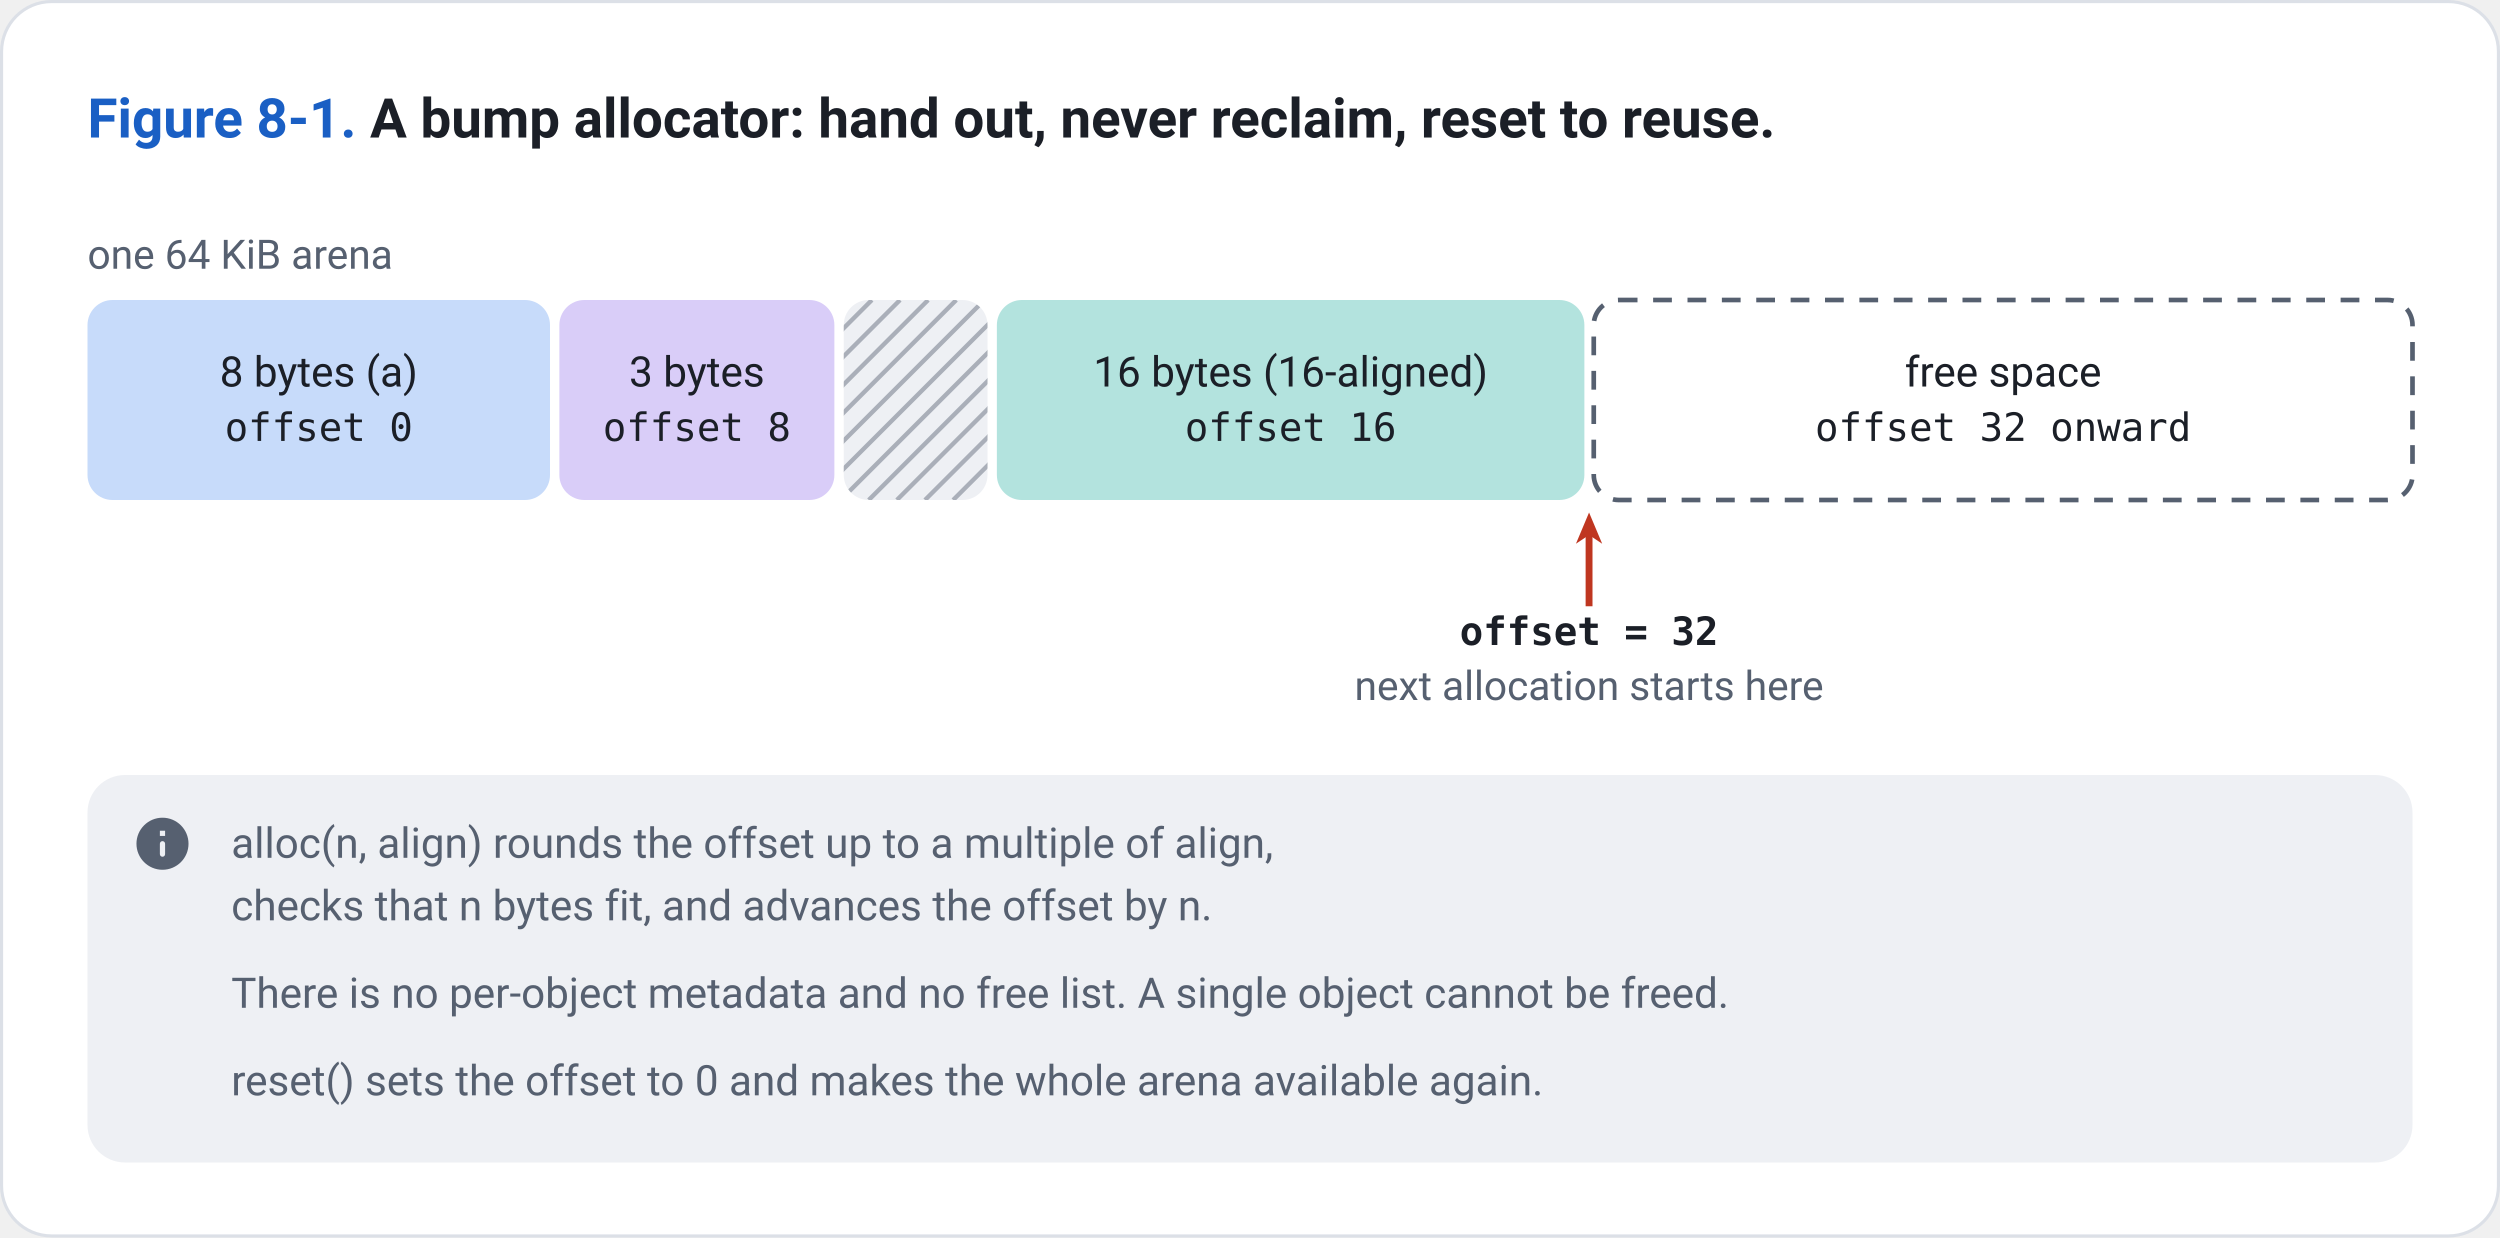
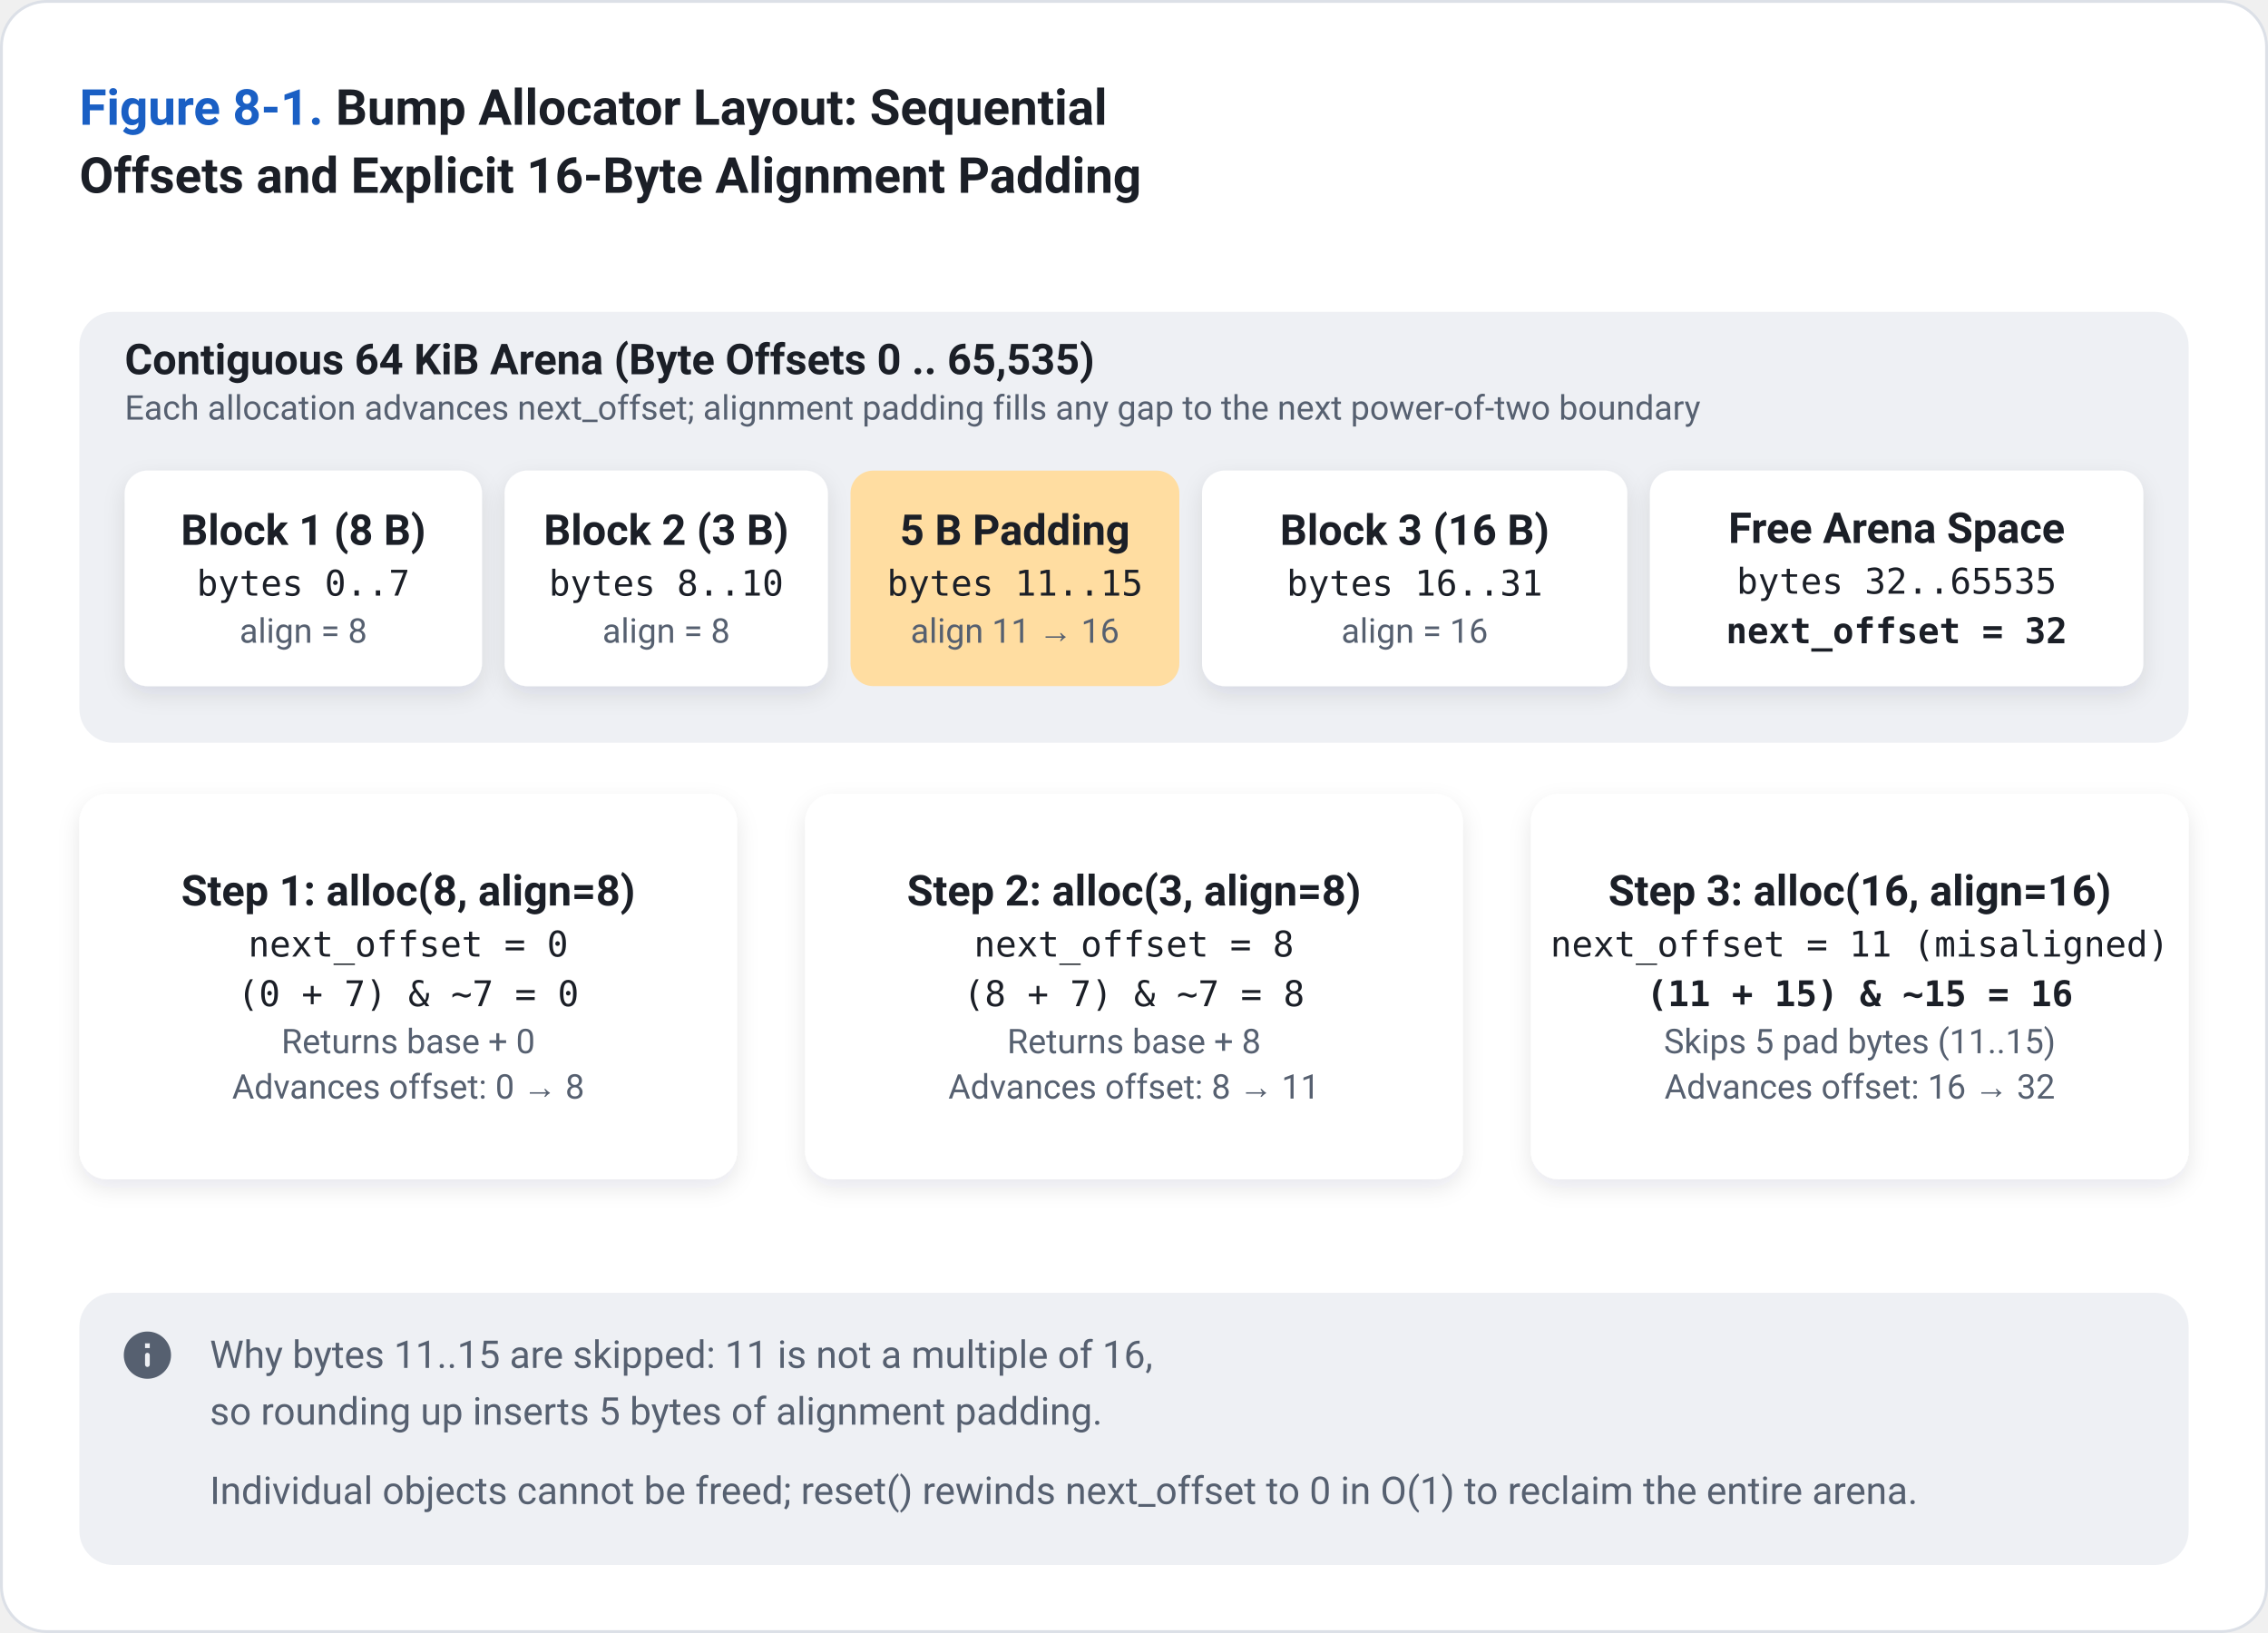
- <svg xmlns="http://www.w3.org/2000/svg" viewBox="0 0 800 396" width="800" height="396">
+ <svg xmlns="http://www.w3.org/2000/svg" viewBox="0 0 800 576" width="800" height="576">
  <style>
    text { font-family: -apple-system, BlinkMacSystemFont, "Segoe UI", Roboto, "Helvetica Neue", Arial, sans-serif; fill: #1B1F27; }
    .paper { fill: #FFFFFF; }
    .frame { fill: #FFFFFF; stroke: #DCE0E7; stroke-width: 1; }
    .card { fill: #FFFFFF; }
    .hair { stroke: #DCE0E7; stroke-width: 1.2; fill: none; }
    .muted { fill: #566070; }
    .ink { fill: #1B1F27; }
    .title { font-size: 17.5px; font-weight: 650; }
    .head { font-size: 15.5px; font-weight: 650; }
    .name { font-size: 15px; font-weight: 650; }
    .body { font-size: 13.5px; }
    .sub { font-size: 13px; }
    .mono { font-size: 12.5px; font-family: "SF Mono", SFMono-Regular, ui-monospace, Menlo, Consolas, monospace; }
    .monob { font-size: 12.5px; font-weight: 650; font-family: "SF Mono", SFMono-Regular, ui-monospace, Menlo, Consolas, monospace; }
    .small { font-size: 12px; }
    .note { font-size: 13.5px; }
    .noteb { font-size: 13.5px; font-weight: 650; }
    .sub, .small, .note { fill: #566070; }
    .c-blue { fill: #E6EFFD; }
    .m-blue { fill: #C7DBFA; }
    .a-blue { fill: #1A5FC4; }
    .t-blue { fill: #1A5FC4; }
    .w-blue { stroke: #1A5FC4; fill: none; stroke-linecap: butt; stroke-linejoin: round; }
    .o-blue { stroke: #1A5FC4; fill: none; stroke-width: 1.5; }
    .h-blue { stroke: #1A5FC4; stroke-width: 1.4; }
    .c-green { fill: #E2F4E7; }
    .m-green { fill: #BEE5C9; }
    .a-green { fill: #1B7A3A; }
    .t-green { fill: #1B7A3A; }
    .w-green { stroke: #1B7A3A; fill: none; stroke-linecap: butt; stroke-linejoin: round; }
    .o-green { stroke: #1B7A3A; fill: none; stroke-width: 1.5; }
    .h-green { stroke: #1B7A3A; stroke-width: 1.4; }
    .c-amber { fill: #FFF1D9; }
    .m-amber { fill: #FFDDA1; }
    .a-amber { fill: #9A5600; }
    .t-amber { fill: #9A5600; }
    .w-amber { stroke: #9A5600; fill: none; stroke-linecap: butt; stroke-linejoin: round; }
    .o-amber { stroke: #9A5600; fill: none; stroke-width: 1.5; }
    .h-amber { stroke: #9A5600; stroke-width: 1.4; }
    .c-red { fill: #FDE8E4; }
    .m-red { fill: #F8C8BF; }
    .a-red { fill: #BF3620; }
    .t-red { fill: #BF3620; }
    .w-red { stroke: #BF3620; fill: none; stroke-linecap: butt; stroke-linejoin: round; }
    .o-red { stroke: #BF3620; fill: none; stroke-width: 1.5; }
    .h-red { stroke: #BF3620; stroke-width: 1.4; }
    .c-purple { fill: #EFE9FC; }
    .m-purple { fill: #D9CDF8; }
    .a-purple { fill: #6240C4; }
    .t-purple { fill: #6240C4; }
    .w-purple { stroke: #6240C4; fill: none; stroke-linecap: butt; stroke-linejoin: round; }
    .o-purple { stroke: #6240C4; fill: none; stroke-width: 1.5; }
    .h-purple { stroke: #6240C4; stroke-width: 1.4; }
    .c-teal { fill: #DDF3F1; }
    .m-teal { fill: #B3E3DE; }
    .a-teal { fill: #0E7168; }
    .t-teal { fill: #0E7168; }
    .w-teal { stroke: #0E7168; fill: none; stroke-linecap: butt; stroke-linejoin: round; }
    .o-teal { stroke: #0E7168; fill: none; stroke-width: 1.5; }
    .h-teal { stroke: #0E7168; stroke-width: 1.4; }
    .c-gray { fill: #EEF0F4; }
    .m-gray { fill: #D9DDE5; }
    .a-gray { fill: #566070; }
    .t-gray { fill: #566070; }
    .w-gray { stroke: #566070; fill: none; stroke-linecap: butt; stroke-linejoin: round; }
    .o-gray { stroke: #566070; fill: none; stroke-width: 1.5; }
    .h-gray { stroke: #566070; stroke-width: 1.4; }
    .c-wire { fill: #EEF0F4; }
    .m-wire { fill: #D9DDE5; }
    .a-wire { fill: #5B6676; }
    .t-wire { fill: #5B6676; }
    .w-wire { stroke: #5B6676; fill: none; stroke-linecap: butt; stroke-linejoin: round; }
    .o-wire { stroke: #5B6676; fill: none; stroke-width: 1.5; }
    .h-wire { stroke: #5B6676; stroke-width: 1.4; }
  </style>
  <defs>
    <filter id="lift" x="-10%" y="-15%" width="120%" height="140%">
      <feDropShadow dx="0" dy="1" stdDeviation="1.2" flood-color="#1B2430" flood-opacity="0.14" />
      <feDropShadow dx="0" dy="3" stdDeviation="4" flood-color="#1B2430" flood-opacity="0.10" />
    </filter>
  </defs>
-   <rect x="0.5" y="0.5" width="799" height="395" rx="16" class="frame" />
+   <rect x="0.5" y="0.5" width="799" height="575" rx="16" class="frame" />
  <text x="28" y="44" class="title">
-     <tspan class="t-blue">Figure 8-1.</tspan> A bump allocator: hand out, never reclaim, reset to reuse.</text>
-   <g transform="translate(0 74)">
-     <text x="28.0" y="12.0" class="sub">one 64 KiB arena</text>
-     <rect x="28.0" y="22.0" width="148.0" height="64.0" rx="8" class="m-blue" />
-     <text x="102.0" y="49.7" class="body" text-anchor="middle" data-fit="33.0,171.0">8 bytes (a)</text>
-     <text x="102.0" y="67.1" class="mono" text-anchor="middle" data-fit="33.0,171.0">offset 0</text>
-     <rect x="179.0" y="22.0" width="88.0" height="64.0" rx="8" class="m-purple" />
-     <text x="223.0" y="49.7" class="body" text-anchor="middle" data-fit="184.0,262.0">3 bytes</text>
-     <text x="223.0" y="67.1" class="mono" text-anchor="middle" data-fit="184.0,262.0">offset 8</text>
-     <rect x="270.0" y="22.0" width="46.0" height="64.0" rx="8" class="c-gray" />
-     <clipPath id="clip-8">
-       <rect x="270.0" y="22.0" width="46.0" height="64.0" rx="8" />
-     </clipPath>
-     <g clip-path="url(#clip-8)">
-       <line x1="206.0" y1="86.0" x2="270.0" y2="22.0" class="h-gray" opacity="0.45" />
-       <line x1="215.0" y1="86.0" x2="279.0" y2="22.0" class="h-gray" opacity="0.45" />
-       <line x1="224.0" y1="86.0" x2="288.0" y2="22.0" class="h-gray" opacity="0.45" />
-       <line x1="233.0" y1="86.0" x2="297.0" y2="22.0" class="h-gray" opacity="0.45" />
-       <line x1="242.0" y1="86.0" x2="306.0" y2="22.0" class="h-gray" opacity="0.45" />
-       <line x1="251.0" y1="86.0" x2="315.0" y2="22.0" class="h-gray" opacity="0.45" />
-       <line x1="260.0" y1="86.0" x2="324.0" y2="22.0" class="h-gray" opacity="0.45" />
-       <line x1="269.0" y1="86.0" x2="333.0" y2="22.0" class="h-gray" opacity="0.45" />
-       <line x1="278.0" y1="86.0" x2="342.0" y2="22.0" class="h-gray" opacity="0.45" />
-       <line x1="287.0" y1="86.0" x2="351.0" y2="22.0" class="h-gray" opacity="0.45" />
-       <line x1="296.0" y1="86.0" x2="360.0" y2="22.0" class="h-gray" opacity="0.45" />
-       <line x1="305.0" y1="86.0" x2="369.0" y2="22.0" class="h-gray" opacity="0.45" />
-       <line x1="314.0" y1="86.0" x2="378.0" y2="22.0" class="h-gray" opacity="0.45" />
-     </g>
-     <rect x="319.0" y="22.0" width="188.0" height="64.0" rx="8" class="m-teal" />
-     <text x="413.0" y="49.7" class="body" text-anchor="middle" data-fit="324.0,502.0">16 bytes (16-aligned)</text>
-     <text x="413.0" y="67.1" class="mono" text-anchor="middle" data-fit="324.0,502.0">offset 16</text>
-     <rect x="510.0" y="22.0" width="262.0" height="64.0" rx="8" class="o-gray" stroke-dasharray="6 5" />
-     <text x="641.0" y="49.7" class="body" text-anchor="middle" data-fit="514.0,768.0">free space</text>
-     <text x="641.0" y="67.1" class="mono" text-anchor="middle" data-fit="514.0,768.0">offset 32 onward</text>
-     <polygon points="508.5,90.0 512.7,100.0 508.5,97.2 504.3,100.0" class="a-red" />
-     <path d="M508.5,120.0 L508.5,97.0" class="w-red" stroke-width="2.2" />
-     <text x="508.5" y="132.4" class="monob" text-anchor="middle">offset = 32</text>
-     <text x="508.5" y="150.0" class="sub" text-anchor="middle">next allocation starts here</text>
+     <tspan class="t-blue">Figure 8-1.</tspan> Bump Allocator Layout: Sequential</text>
+   <text x="28" y="68" class="title">Offsets and Explicit 16-Byte Alignment Padding</text>
+   <g transform="translate(0 98)">
+     <rect x="28.0" y="12.0" width="744.0" height="152.0" rx="12" class="c-gray" />
+     <text x="44.0" y="34.0" class="name">Contiguous 64 KiB Arena (Byte Offsets 0 .. 65,535)</text>
+     <text x="44.0" y="50.0" class="small" data-fit="44.0,756.0">Each allocation advances next_offset; alignment padding fills any gap to the next power-of-two boundary</text>
+     <rect x="44.0" y="68.0" width="126.0" height="76.0" rx="8" class="card" filter="url(#lift)" />
+     <text x="107.0" y="94.2" class="name" text-anchor="middle" data-fit="49.0,165.0">Block 1 (8 B)</text>
+     <text x="107.0" y="112.1" class="mono" text-anchor="middle" data-fit="49.0,165.0">bytes 0..7</text>
+     <text x="107.0" y="128.7" class="small" text-anchor="middle" data-fit="49.0,165.0">align = 8</text>
+     <rect x="178.0" y="68.0" width="114.0" height="76.0" rx="8" class="card" filter="url(#lift)" />
+     <text x="235.0" y="94.2" class="name" text-anchor="middle" data-fit="183.0,287.0">Block 2 (3 B)</text>
+     <text x="235.0" y="112.1" class="mono" text-anchor="middle" data-fit="183.0,287.0">bytes 8..10</text>
+     <text x="235.0" y="128.7" class="small" text-anchor="middle" data-fit="183.0,287.0">align = 8</text>
+     <rect x="300.0" y="68.0" width="116.0" height="76.0" rx="8" class="m-amber" />
+     <text x="358.0" y="94.2" class="name" text-anchor="middle" data-fit="305.0,411.0">5 B Padding</text>
+     <text x="358.0" y="112.1" class="mono" text-anchor="middle" data-fit="305.0,411.0">bytes 11..15</text>
+     <text x="358.0" y="128.7" class="small" text-anchor="middle" data-fit="305.0,411.0">align 11 → 16</text>
+     <rect x="424.0" y="68.0" width="150.0" height="76.0" rx="8" class="card" filter="url(#lift)" />
+     <text x="499.0" y="94.2" class="name" text-anchor="middle" data-fit="429.0,569.0">Block 3 (16 B)</text>
+     <text x="499.0" y="112.1" class="mono" text-anchor="middle" data-fit="429.0,569.0">bytes 16..31</text>
+     <text x="499.0" y="128.7" class="small" text-anchor="middle" data-fit="429.0,569.0">align = 16</text>
+     <rect x="582.0" y="68.0" width="174.0" height="76.0" rx="8" class="card" filter="url(#lift)" />
+     <text x="669.0" y="93.5" class="name" text-anchor="middle" data-fit="587.0,751.0">Free Arena Space</text>
+     <text x="669.0" y="111.4" class="mono" text-anchor="middle" data-fit="587.0,751.0">bytes 32..65535</text>
+     <text x="669.0" y="128.9" class="monob" text-anchor="middle" data-fit="587.0,751.0">next_offset = 32</text>
+     <rect x="28.0" y="182.0" width="232.0" height="136.0" rx="10" class="card" filter="url(#lift)" />
+     <text x="144.0" y="221.4" class="name" text-anchor="middle" data-fit="33.0,255.0">Step 1: alloc(8, align=8)</text>
+     <text x="144.0" y="239.4" class="mono" text-anchor="middle" data-fit="33.0,255.0">next_offset = 0</text>
+     <text x="144.0" y="256.9" class="mono" text-anchor="middle" data-fit="33.0,255.0">(0 + 7) &amp; ~7 = 0</text>
+     <text x="144.0" y="273.5" class="small" text-anchor="middle" data-fit="33.0,255.0">Returns base + 0</text>
+     <text x="144.0" y="289.5" class="small" text-anchor="middle" data-fit="33.0,255.0">Advances offset: 0 → 8</text>
+     <rect x="284.0" y="182.0" width="232.0" height="136.0" rx="10" class="card" filter="url(#lift)" />
+     <text x="400.0" y="221.4" class="name" text-anchor="middle" data-fit="289.0,511.0">Step 2: alloc(3, align=8)</text>
+     <text x="400.0" y="239.4" class="mono" text-anchor="middle" data-fit="289.0,511.0">next_offset = 8</text>
+     <text x="400.0" y="256.9" class="mono" text-anchor="middle" data-fit="289.0,511.0">(8 + 7) &amp; ~7 = 8</text>
+     <text x="400.0" y="273.5" class="small" text-anchor="middle" data-fit="289.0,511.0">Returns base + 8</text>
+     <text x="400.0" y="289.5" class="small" text-anchor="middle" data-fit="289.0,511.0">Advances offset: 8 → 11</text>
+     <rect x="540.0" y="182.0" width="232.0" height="136.0" rx="10" class="card" filter="url(#lift)" />
+     <text x="656.0" y="221.4" class="name" text-anchor="middle" data-fit="545.0,767.0">Step 3: alloc(16, align=16)</text>
+     <text x="656.0" y="239.4" class="mono" text-anchor="middle" data-fit="545.0,767.0">next_offset = 11 (misaligned)</text>
+     <text x="656.0" y="256.9" class="monob" text-anchor="middle" data-fit="545.0,767.0">(11 + 15) &amp; ~15 = 16</text>
+     <text x="656.0" y="273.5" class="small" text-anchor="middle" data-fit="545.0,767.0">Skips 5 pad bytes (11..15)</text>
+     <text x="656.0" y="289.5" class="small" text-anchor="middle" data-fit="545.0,767.0">Advances offset: 16 → 32</text>
  </g>
-   <rect x="28" y="248" width="744" height="124" rx="12" class="c-gray" />
-   <g transform="translate(42 260) scale(0.833)" class="a-gray">
+   <rect x="28" y="456" width="744" height="96" rx="12" class="c-gray" />
+   <g transform="translate(42 468) scale(0.833)" class="a-gray">
    <path d="M12 2C6.48 2 2 6.48 2 12s4.48 10 10 10 10-4.48 10-10S17.52 2 12 2zm0 15c-.55 0-1-.45-1-1v-4c0-.55.45-1 1-1s1 .45 1 1v4c0 .55-.45 1-1 1zm1-8h-2V7h2v2z" />
  </g>
-   <text x="74" y="274.5" class="note" data-fit="74,760">alloc(n, align) rounds the offset up to a multiple of align,</text>
-   <text x="74" y="294.5" class="note" data-fit="74,760">checks that n bytes fit, and advances the offset by n.</text>
-   <text x="74" y="322.5" class="note" data-fit="74,760">There is no per-object metadata and no free list. A single object cannot be freed.</text>
-   <text x="74" y="350.5" class="note" data-fit="74,760">reset() sets the offset to 0 and makes the whole arena available again.</text>
+   <text x="74" y="482.5" class="note" data-fit="74,760">Why bytes 11..15 are skipped: 11 is not a multiple of 16,</text>
+   <text x="74" y="502.5" class="note" data-fit="74,760">so rounding up inserts 5 bytes of alignment padding.</text>
+   <text x="74" y="530.5" class="note" data-fit="74,760">Individual objects cannot be freed; reset() rewinds next_offset to 0 in O(1) to reclaim the entire arena.</text>
</svg>
